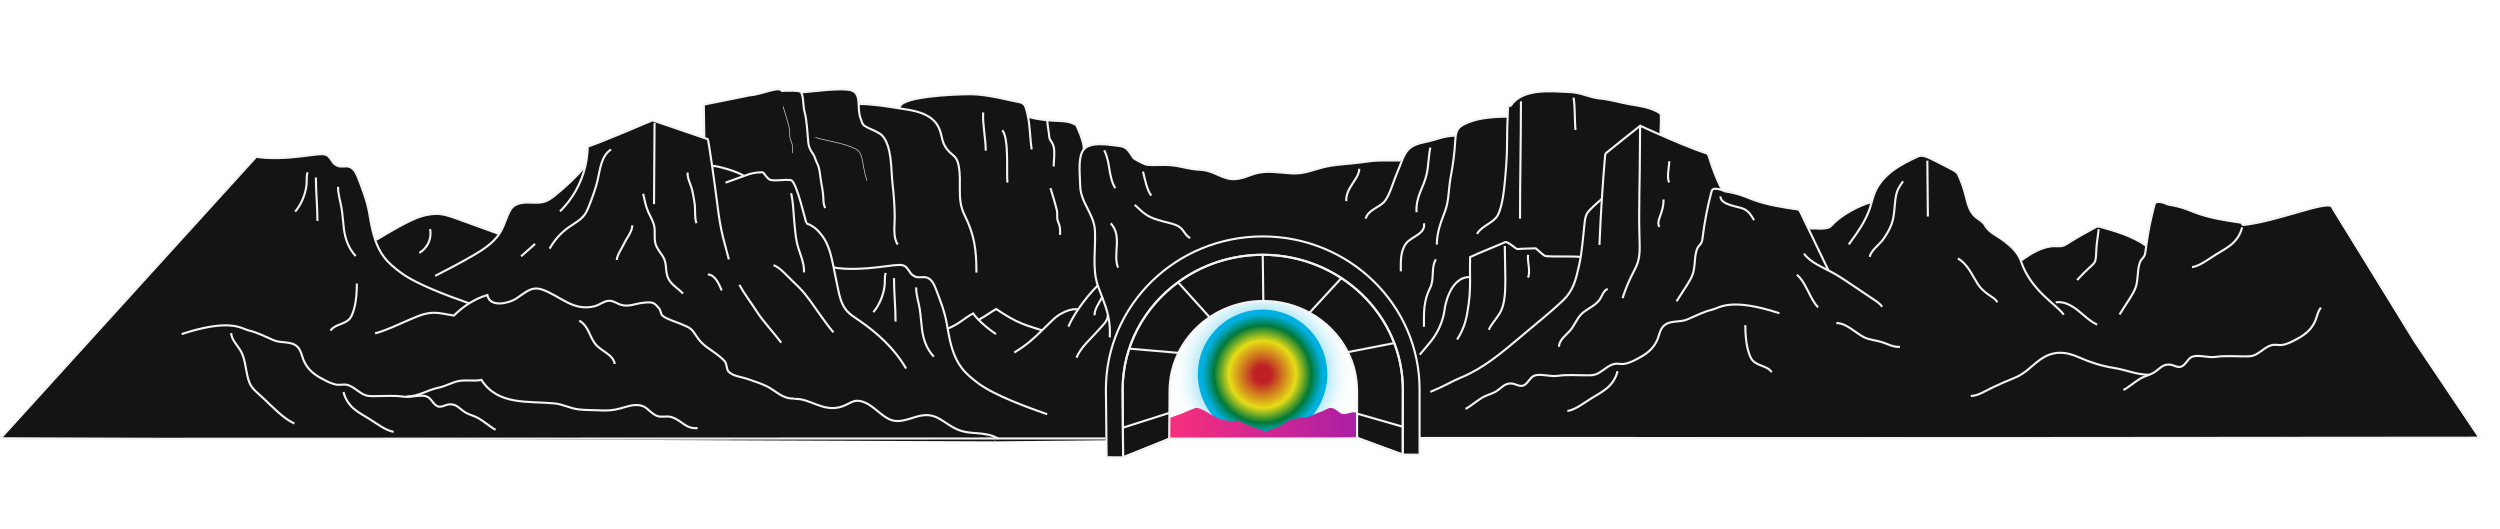
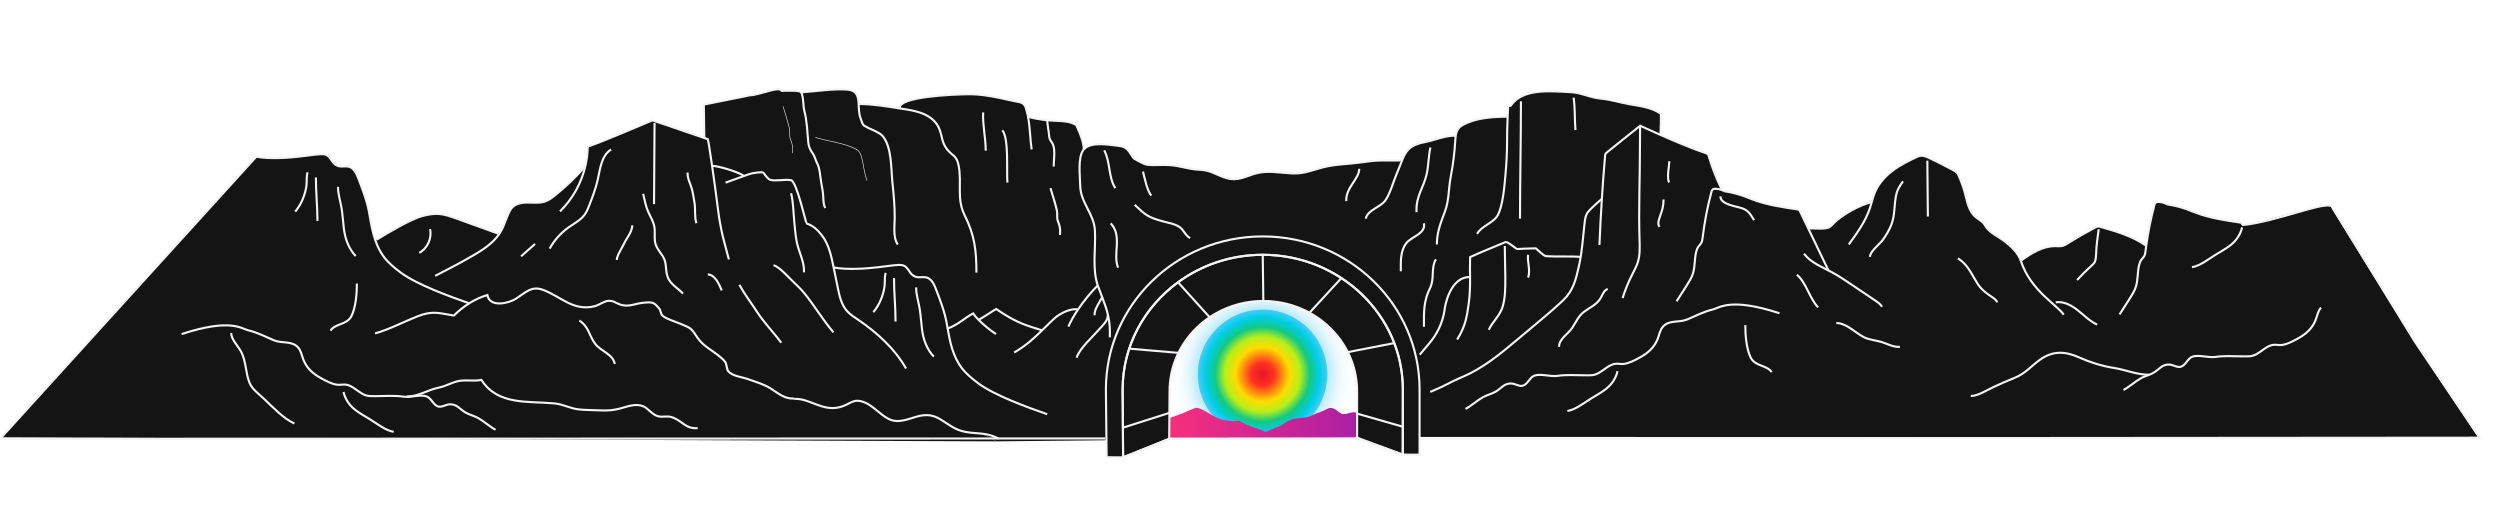
<svg xmlns="http://www.w3.org/2000/svg" id="mountain_and_rails" version="1.1" viewBox="0 0 4247.783 897.419">
  <defs>
    <clipPath id="clippath">
      <path d="M2301.968,743.871c1.743.012,2.646.036,2.608.074v-78.331c0-84.465-71.471-153.183-159.321-153.183-87.849,0-159.32,68.718-159.32,153.183l-.615,81.716s278.754-3.567,315.317-3.466l1.33.006Z" fill="none" />
    </clipPath>
    <linearGradient id="linear-gradient" x1="1974.483" y1="719.247" x2="2311.939" y2="719.247" gradientUnits="userSpaceOnUse">
      <stop offset="0" stop-color="#fb2f7b" />
      <stop offset="1" stop-color="#a91fa6" />
    </linearGradient>
    <radialGradient id="mobile-orb">
-       <stop offset=".13" stop-color="#be2026" />
-       <stop offset=".52" stop-color="#e5dc16" />
-       <stop offset=".75" stop-color="#007938" />
-       <stop offset=".93" stop-color="#00b0e0" />
+       <stop offset="0" stop-color="#EB1528" />
+       <stop offset="0.18" stop-color="#FF3220" />
+       <stop offset="0.42" stop-color="#FFDC00" />
+       <stop offset="0.58" stop-color="#B8EF19" />
+       <stop offset="0.73" stop-color="#14C980" />
+       <stop offset="0.88" stop-color="#00CDE8" />
+       <stop offset="1" stop-color="#45CDF6" />
    </radialGradient>
    <filter id="mobile-orb-glow" x="-80%" y="-80%" width="260%" height="260%">
      <feGaussianBlur stdDeviation="21" />
    </filter>
  </defs>
  <g clip-path="url(#clippath)">
    <circle cx="2145.25" cy="636" r="110" fill="#00b0e0" opacity=".58" filter="url(#mobile-orb-glow)" />
    <circle cx="2145.25" cy="636" r="110" fill="url(#mobile-orb)" />
  </g>
  <g clip-path="url(#clippath)">
    <path d="M2175.408,723.72c9.543-6.057,11.699-7.694,17.473-10.348,4.684-2.152,12.642-2.549,17.767-3.353,7.189-1.127,10.901-.202,17.872-3.836,6.364-3.317,12.837-5.16,19.39-7.943,7.889-3.35,10.743-7.277,18.544-3.84,5.24,2.309,9.486,8.101,15.158,9.062,6.975,1.181,14.297-4.448,21.935-2.546,3.366.839,4.841,4.133,7.901,5.549l.491,38.509-337.456.674.283-32.046c9.471-2.091,20.494-6.28,28.895-9.214,8.852-3.091,16.281-7.244,28.475-11.547,10.399.34,26.807,13.434,36.163,17.177,13.13,5.253,23.578,6.6,37.014,4.73,15.539,10.359,33.969,13.478,44.929,18.94" fill="url(#linear-gradient)" />
  </g>
  <g>
    <g>
      <path d="M2473.419,230.598c2.18-14.36,9.04-17.9,25.7-24.26s42.93-8.08,61.68-8.15l.88.04c.25-5.98.53-11.97.82-17.96,1.46-.46,2.74-.09,4.21-.5,20.54-30.16,66.93-24.87,101.53-23.28,18.46.84,33.11,9.29,51.02,10.99,17.81,1.68,31.95,6.42,48.67,9.42,17.54,3.14,39.07,5.55,53.75,16.34,0,0,1.15,2.7-.39,35.44l-.19.43c24.09,10.64,55.71,24.05,76.82,30.92,1.17.38,2.38.77,3.32,1.58,1.31,1.14,1.85,2.9,2.35,4.56,5.76,19.3,13.15,38.11,22.05,56.18l-.16.43c1.68.62,3.31,1.36,4.86,2.23,11.8,1.69,23.41,4.67,34.57,8.85,4.09,1.54,8.12,3.24,12.21,4.79,24.92,9.48,51.55,13.43,77.94,17.31,1.86.27,2.96,2.18,3.77,3.88,4.53,9.42,9.09,18.91,13.66,28.43l.63-.3c8.46-.28,29.17,2.46,36.02-2.51,2.67-1.94,4.84-4.45,7.13-6.82,12.79-13.25,45.65-31.64,63.76-35.03l.15.04c1.61-5.73,3.2-11.46,5.5-16.94,6.28-14.98,17.63-27.42,30.64-37.14,13.01-9.73,27.7-16.94,42.47-23.7,6.8-3.11,14.66.24,21.37,3.54,12.74,6.28,25.48,12.55,37.96,19.32,3.48,1.88,7.15,4.02,8.85,7.6,5.02,10.58,9.05,21.64,12.01,32.97,3.65,13.95,6.3,29.43,17.16,38.92,5.48,4.79,12.85,7.82,16.31,14.22,7.04,13.03,22.35,18.74,34.03,27.86,11.04,8.61,22.13,18.96,26.92,32.09l1.45-.26c17.11-12.26,36.23-24.04,57.27-23.89,4.24.03,8.57.54,12.66-.57,3.21-.87,6.06-2.68,8.88-4.46,14.94-9.4,30.25-18.22,45.88-26.44,1.54-.81,3.13-1.63,4.87-1.82,1.78-.19,3.57.3,5.3.79,26.57,7.48,53.6,15.51,76.22,31.32l.8.11c3.17-23.14,7.77-46.07,13.78-68.64.37-1.35.77-2.77,1.74-3.78,1.49-1.57,3.91-1.75,6.07-1.62,5.11.29,10.17,1.77,14.64,4.27,11.79,1.69,23.41,4.66,34.57,8.85,4.09,1.53,8.12,3.23,12.21,4.79,24.93,9.48,51.56,13.42,77.94,17.31,1.87.27,1.905,4.05,3.77,3.87,37.912-3.661,154.077-45.903,150.543-27.542l139.794,225.586,108.668,162.542-1798.185-.436h-.26v-80.55c0-143.66-119.31-260.12-266.48-260.12-147.18,0-266.49,116.46-266.49,260.12l.94,86.25h-.11l-188.27,1.88-.01-.78c-12.88-7.25-19.86-12.29-35.54-13.41-23.02-1.66-31.04-5.36-50.12-18.11-12.27-8.2-21.48-13.53-36.7-12.1-16.99,1.58-35.76,13.89-53.64,8.5-16.58-5.01-29.69-23.51-46.48-30.3-19.89-8.06-23.76,3.37-42.36,8.09-29.97,7.59-51.34-15.67-77.36-14.04l-.02-.58c-16.64.74-26.65-8.78-39.58-16.97-11.87-7.53-26.04-11.41-39.51-16.26-9.75-3.51-25.66-4.77-32.81-13.06-2.81-3.26-2.49-11.81-5.3-15.93-3.47-5.08-13.16-12.4-18.63-16.27-15.06-10.68-21.78-14.23-31.98-30.13-7.57-11.8-10.47-12.09-25.99-18.7-7.19-3.06-24.75-8.36-30.32-13.94-2.48-2.48-2.73-8.98-5.29-11.87-8.56-9.66-9.51-11.6-27.63-9.61-12.44,1.36-22.02,6.35-33.57,4.27-11.17-2.01-15.29-8.4-25.09-7.62-7.32.57-16.02,7.42-23.47,9.23-36,8.77-56.31-15.92-87.02-27.65-19.87-7.6-29.57,3.86-46.32,14.75-11.91,7.73-44.53,16.02-48.82-6.16-10.93,3.21-21.25,8.03-30.87,14.1-32.94-11.61-88.49-31.55-116.28-52.25-10.32-7.69-20.44-15.9-28.25-26.13-6.69-8.76-11.43-18.6-14.98-29l2.32-.8c16.86-10.59,58.1-35.05,77.35-40.12,9.54-2.52,19.41-4.32,29.24-3.49,9.34.78,18.31,3.92,27.15,7.02,23.94,8.41,50.25,18.47,74.19,26.87l.24.16c1.03-1.52,2.01-3.07,2.92-4.68,6.69-11.8,9.6-25.48,16.61-37.09,5.4-8.96,17.12-11.7,27.58-11.78,10.46-.09,21.27,1.58,31.13-1.89,6.7-2.36,12.37-6.9,17.89-11.36,16.47-13.31,36.41-31.82,49.72-48.29l.45.11c2.58-10.93,4-22.17,4.16-33.48,33.35-11.69,106.59-43.61,109.8-44.7,30.06,9.75,58.43,20.16,88.27,30,1.98.65,3.97,1.3,5.96,1.95.88,2.44,3.87,21.69,7.31,45.43l.48-.11c11.26.47,44.61,10.4,53.72,17.27,2.49-.9,4.98-1.79,7.47-2.69,7.93-2.85,24.3-4.88,25.73-2.74,2.67,3.99,7.74,10.89,11.35,11.93,9.13,2.64,23.9-1.19,35.22.58,9.53,1.49,25.47,73.21,26.5,73.56,11.38,3.94,18.52,10.55,25.92,20.05,11.8,15.16,15.99,34.73,19.85,53.55.09.44.18.87.27,1.31l.37-.08c21.27,4.1,54.48,2.07,74.39-.37,45.8-5.6,44.31-7.47,55.68,9.45,1.95,2.91,5.03,5.04,8.25,6.43,5.9,2.53,12.84-.2,19.05,1.41,8.53,2.22,12.84,11.49,16.01,19.71,7.61,19.66,15.26,39.49,18.75,60.29.38,2.28.77,4.57,1.16,6.86l.06-.01c19.41-7.47,27.25-17.17,43.3-25.76,2.15,3.23,5.25,6.84,8.84,10.51l1.24-.06c13.44-7.46,20.82-13.4,29.11-17.91,36.96,25.38,52.27,27.85,77.64,36.2l.13.13c4.59-4.5,9.39-9.28,14.75-14.44,4.69-4.51,9.43-9.06,15-12.4,8.92-5.35,21.11-10.65,31.35-8.79l.15.1c10.27-15.24,22.68-30.21,33.41-40.67l.18-.06c-9.82-28.65-3.39-62.17-4.8-92.8-1.34-29.4-24.82-47.71-25.12-77.28-.15-15.55-4.62-48,5.79-60.72.04-.05.08-.1.12-.14,11.67-13.99,41.48-8.35,56.89-6.68,10.24,1.11,14.99,2.79,20.79,10.68,7.84,10.64,3.86,9.55,15.75,15.58,9.63,4.89,10.89,6.75,23.91,6.74,9.37,0,18.9-.5,28.26,0,18.59,1.01,32.43,7.17,51.02,7.85,19.8.74,28.59,8.94,45.54,14.13,19.74,6.04,33.54-3.23,50.24-7.81,20.08-5.51,40.46-1.08,61.22-.04,20.79,1.05,33.87-5.38,52.59-10.22,21.44-5.53,44.26-5.49,65.88-8.61,11.64-1.69,22.25-3.16,34.47-3.14h32.06l2.11.41c6.77-16.93,13.14-26.85,39.75-31.81,16.38-3.06,33.58-11.33,51.47-10.7l.2.03Z" fill="#141414" />
      <path d="M2001.599,479.598c-57.17,41.85-94.13,107.96-94.13,182.22l.81,115.17v.13l-27.98-.2-.32-28.85-.94-86.25c0-143.66,119.31-260.12,266.49-260.12,147.17,0,266.48,116.46,266.48,260.12v110.7l-28.54-.08v-.2l.12-110.42c0-126.22-106.8-228.9-238.06-228.9-54.04,0-103.93,17.4-143.93,46.68Z" fill="#141414" />
      <path d="M2145.524,432.913c-54.04,0-103.93,17.4-143.93,46.68-57.17,41.85-94.13,107.96-94.13,182.22l.81,115.17h.35l77.983-31.087.617-81.303c0-84.47,71.46-153.18,159.31-153.19h.01c28.52,0,55.31,7.24,78.49,19.92,28.15,15.38,50.98,38.78,65.1,66.94,10.08,20.08,15.73,42.58,15.73,66.33v78.33c0-.01-.058-.019-.173-.027l-.133.001c.037.297.06.597.081.898l.409-.001.196-.001v.01l76.57,28.43h.65l.12-110.42c0-126.22-106.8-228.9-238.06-228.9Z" fill="#141414" stroke="#f3f3f4" stroke-miterlimit="10" stroke-width="3.6" />
      <path d="M1458.909,176.678l.53-.03c23.48.1,46.8,4.06,69.63,7.63l.02-.12c-4.96-19.83,90.07-24.04,119.65-24.07,30.18-.04,68.17,10.99,83.98,13.61,4.65.77,8.46,4.1,9.93,8.58,1.77,5.41,3.1,10.86,4.12,16.3,45.93,11.62,61.42,1.95,81.81,13.9,0,0,14.09,28.24,12.68,41.7l.01.01c-.04.04-.08.09-.12.14-10.41,12.72-5.94,45.17-5.79,60.72.3,29.57,23.78,47.88,25.12,77.28,1.41,30.63-5.02,64.15,4.8,92.8l-.18.06c-10.73,10.46-23.14,25.43-33.41,40.67l-.15-.1c-10.24-1.86-22.43,3.44-31.35,8.79-5.57,3.34-10.31,7.89-15,12.4-5.36,5.16-10.16,9.94-14.75,14.44l-.13-.13c-25.37-8.35-40.68-10.82-77.64-36.2-8.29,4.51-15.67,10.45-29.11,17.91l-1.24.06c-3.59-3.67-6.69-7.28-8.84-10.51-16.05,8.59-23.89,18.29-43.3,25.76l-.06.01c-.39-2.29-.78-4.58-1.16-6.86-3.49-20.8-11.14-40.63-18.75-60.29-3.17-8.22-7.48-17.49-16.01-19.71-6.21-1.61-13.15,1.12-19.05-1.41-3.22-1.39-6.3-3.52-8.25-6.43-11.37-16.92-9.88-15.05-55.68-9.45-19.91,2.44-53.12,4.47-74.39.37l-.37.08c-.09-.44-.18-.87-.27-1.31-3.86-18.82-8.05-38.39-19.85-53.55-7.4-9.5-14.54-16.11-25.92-20.05-1.03-.35-16.97-72.07-26.5-73.56-11.32-1.77-26.09,2.06-35.22-.58-3.61-1.04-8.68-7.94-11.35-11.93-1.43-2.14-17.8-.11-25.73,2.74-2.49.9-4.98,1.79-7.47,2.69-9.11-6.87-42.46-16.8-53.72-17.27l-.48.11c-3.44-23.74-6.43-42.99-7.31-45.43-1.99-.65-3.98-1.3-5.96-1.95l-.81-56.82,77.82-15.7c19.61-1.01,50.02-16.4,54.5-7.68,9.38-.05,30.45-1.07,32.76,2.31.09.13.17.26.24.39,20.79-1.5,56.7-6.75,78.55-4.78,16.69,1.51,18.51,11.97,19.17,24.46Z" fill="#141414" />
      <path d="M797.169,515.398c9.62-6.07,19.94-10.89,30.87-14.1,4.29,22.18,36.91,13.89,48.82,6.16,16.75-10.89,26.45-22.35,46.32-14.75,30.71,11.73,51.02,36.42,87.02,27.65,7.45-1.81,16.15-8.66,23.47-9.23,9.8-.78,13.92,5.61,25.09,7.62,11.55,2.08,21.13-2.91,33.57-4.27,18.12-1.99,19.07-.05,27.63,9.61,2.56,2.89,2.81,9.39,5.29,11.87,5.57,5.58,23.13,10.88,30.32,13.94,15.52,6.61,18.42,6.9,25.99,18.7,10.2,15.9,16.92,19.45,31.98,30.13,5.47,3.87,15.16,11.19,18.63,16.27,2.81,4.12,2.49,12.67,5.3,15.93,7.15,8.29,23.06,9.55,32.81,13.06,13.47,4.85,27.64,8.73,39.51,16.26,12.93,8.19,22.94,17.71,39.58,16.97l.02.58c26.02-1.63,47.39,21.63,77.36,14.04,18.6-4.72,22.47-16.15,42.36-8.09,16.79,6.79,29.9,25.29,46.48,30.3,17.88,5.39,36.65-6.92,53.64-8.5,15.22-1.43,24.43,3.9,36.7,12.1,19.08,12.75,27.1,16.45,50.12,18.11,15.68,1.12,22.66,6.16,35.54,13.41l.01.78L3.667,743.108l431.721-476.82c21.27,4.1,54.48,2.07,74.39-.37,45.8-5.61,44.31-7.47,55.68,9.45,1.95,2.91,5.03,5.04,8.25,6.42,5.9,2.53,12.84-.19,19.05,1.42,8.53,2.22,12.84,11.49,16.02,19.71,7.6,19.66,15.25,39.49,18.74,60.28,2.52,15.04,5.21,30.45,10.14,44.82,3.55,10.4,8.29,20.24,14.98,29,7.81,10.23,17.93,18.44,28.25,26.13,27.79,20.7,83.34,40.64,116.28,52.25Z" fill="#141414" />
    </g>
    <g>
      <path d="M639.979,407.218c16.86-10.59,58.1-35.05,77.35-40.12,9.54-2.52,19.41-4.32,29.24-3.49,9.34.78,18.31,3.92,27.15,7.02,23.94,8.41,50.25,18.47,74.19,26.87" fill="none" stroke="#f3f3f4" stroke-miterlimit="10" stroke-width="3.6" />
      <path d="M739.369,468.748c21.96-11.31,43.94-22.62,65.27-35.1,16.38-9.59,32.93-20.44,43.51-35.99,1.03-1.52,2.01-3.07,2.92-4.68,6.69-11.8,9.6-25.48,16.61-37.09,5.4-8.96,17.12-11.7,27.58-11.78,10.46-.09,21.27,1.58,31.13-1.89,6.7-2.36,12.37-6.9,17.89-11.36,16.47-13.31,36.41-31.82,49.72-48.29" fill="none" stroke="#f3f3f4" stroke-miterlimit="10" stroke-width="3.6" />
      <path d="M951.409,359.208c21.38-20.84,36.25-47.66,43.04-76.53,2.58-10.93,4-22.17,4.16-33.48,33.35-11.69,106.59-43.61,109.8-44.7,30.06,9.75,58.43,20.16,88.27,30,1.98.65,3.97,1.3,5.96,1.95.88,2.44,3.87,21.69,7.31,45.43,3.53,24.49,7.51,53.75,10.04,74.26,1.86,15,4.93,32.4,8.5,47.09,3.53,14.54,6.38,23,9.91,37.54" fill="none" stroke="#f3f3f4" stroke-miterlimit="10" stroke-width="3.6" />
      <path d="M1210.429,281.768c11.26.47,44.61,10.4,53.72,17.27.04.03.07.06.1.08" fill="none" stroke="#f3f3f4" stroke-miterlimit="10" stroke-width="3.6" />
      <path d="M1232.749,310.358c10.46-3.77,20.93-7.55,31.4-11.32,2.49-.9,4.98-1.79,7.47-2.69,7.93-2.85,24.3-4.88,25.73-2.74,2.67,3.99,7.74,10.89,11.35,11.93,9.13,2.64,23.9-1.19,35.22.58,9.53,1.49,25.47,73.21,26.5,73.56,11.38,3.94,18.52,10.55,25.92,20.05,11.8,15.16,15.99,34.73,19.85,53.55.09.44.18.87.27,1.31,2.34,11.42,4.68,22.86,7.02,34.28,2.85,13.93,6.03,28.54,15.38,39.26,5.2,5.96,11.95,10.28,18.5,14.71,32.58,22.05,62.57,49.17,82.16,83.29" fill="none" stroke="#f3f3f4" stroke-miterlimit="10" stroke-width="3.6" />
      <path d="M1416.829,454.508c21.27,4.1,54.48,2.07,74.39-.37,45.8-5.6,44.31-7.47,55.68,9.45,1.95,2.91,5.03,5.04,8.25,6.43,5.9,2.53,12.84-.2,19.05,1.41,8.53,2.22,12.84,11.49,16.01,19.71,7.61,19.66,15.26,39.49,18.75,60.29.38,2.28.77,4.57,1.16,6.86,4.12,23.75,9.41,47.92,23.96,66.96,7.81,10.22,17.93,18.43,28.25,26.12,27.98,20.84,84.09,40.91,116.94,52.48" fill="none" stroke="#f3f3f4" stroke-miterlimit="10" stroke-width="3.6" />
      <path d="M1610.179,558.278c19.41-7.47,27.25-17.17,43.3-25.76,2.15,3.23,5.25,6.84,8.84,10.51,9.18,9.38,21.61,19.22,29.98,24.58" fill="none" stroke="#f3f3f4" stroke-miterlimit="10" stroke-width="3.6" />
      <path d="M1663.559,542.968c13.44-7.46,20.82-13.4,29.11-17.91,36.96,25.38,52.27,27.85,77.64,36.2" fill="none" stroke="#f3f3f4" stroke-miterlimit="10" stroke-width="3.6" />
      <path d="M1723.279,598.958c20.84-12.39,33.04-23.72,47.16-37.57,4.59-4.5,9.39-9.28,14.75-14.44,4.69-4.51,9.43-9.06,15-12.4,8.92-5.35,21.11-10.65,31.35-8.79" fill="none" stroke="#f3f3f4" stroke-miterlimit="10" stroke-width="3.6" />
      <path d="M1815.339,554.948c3.82-9.03,9.62-19.12,16.35-29.09,10.27-15.24,22.68-30.21,33.41-40.67" fill="none" stroke="#f3f3f4" stroke-miterlimit="10" stroke-width="3.6" />
      <path d="M2412.269,602.668l14.98-17.84c14.36-16.33,24.04-36.35,27.19-57.86.16-1.12.31-2.26.45-3.41,0,0,7.74-53.55,42.82-52.8" fill="none" stroke="#f3f3f4" stroke-miterlimit="10" stroke-width="3.6" />
      <path d="M2475.799,576.938c13.46-21.46,16.42-36.48,19.78-61.59,3.91-29.21,1.33-53.18,2.3-78.5,15.09-7.21,38.87-16.37,58.56-24.9.98-.43,2.05-.94,3.08-.63,5,1.49,17.21,11.83,18.04,11.83,14.4-.51,12.33-.95,31.94-1.19,5.44,4.43,13.47,13,17.45,13.31,15.09,1.18,42.93-.22,58.3,1.26" fill="none" stroke="#f3f3f4" stroke-miterlimit="10" stroke-width="3.6" />
      <path d="M2430.199,665.898c28.46-11.8,33.44-16.65,53.95-25.2,35.52-14.8,65.6-39.9,95.08-64.64,15.95-13.38,31.9-26.76,47.85-40.14,7.73-6.49,21.4-18.48,28.68-25.48,17.72-17.03,21.79-35.21,27.2-59.19,5.41-23.97,6.65-48.66,9.52-73.07.72-6.14,1.66-12.57,5.39-17.51,3.72-4.94,15.49-15.75,23.82-22.69" fill="none" stroke="#f3f3f4" stroke-miterlimit="10" stroke-width="3.6" />
      <path d="M2717.629,416.198c2.08-50.59,5.27-101.14,9.59-151.6.08-.94.17-1.9.55-2.77.55-1.23,1.62-2.12,2.66-2.97,19.78-16.16,36.35-29.09,56.27-45.04.07-.05.13-.11.2-.16,0,0,14.62,6.82,34.2,15.45,24.09,10.64,55.71,24.05,76.82,30.92,1.17.38,2.38.77,3.32,1.58,1.31,1.14,1.85,2.9,2.35,4.56,5.76,19.3,13.15,38.11,22.05,56.18" fill="none" stroke="#f3f3f4" stroke-miterlimit="10" stroke-width="3.6" />
      <path d="M2756.969,506.518c4.21-13.44,9.52-26.53,15.86-39.09,3.63-7.19,7.62-14.26,10.01-21.95,3.8-12.23,3.35-25.31,2.93-38.12-1.74-53.01.72-102.98.7-159.82,0-8.91-.02-21.64.23-33.72v-.03" fill="none" stroke="#f3f3f4" stroke-miterlimit="10" stroke-width="3.6" />
      <path d="M2848.699,511.948c6.09-9.29,12.09-18.65,17.99-28.07,3.78-6.04,7.57-12.19,9.75-18.97,3.8-11.77,2.55-24.61,5.45-36.63.77-3.19,1.86-6.36,3.74-9.06,1.6-2.3,3.75-4.21,5.09-6.66,1.51-2.75,1.88-5.95,2.26-9.06,3.16-26.09,8.14-51.96,14.91-77.35.36-1.36.76-2.77,1.73-3.79,1.5-1.56,3.91-1.74,6.07-1.62,3.34.19,6.65.89,9.79,2.04,1.68.62,3.31,1.36,4.86,2.23.08.04.15.09.23.13" fill="none" stroke="#f3f3f4" stroke-miterlimit="10" stroke-width="3.6" />
      <path d="M2930.109,324.978c.08.01.15.02.23.03,11.8,1.69,23.41,4.67,34.57,8.85,4.09,1.54,8.12,3.24,12.21,4.79,24.92,9.48,51.55,13.43,77.94,17.31,1.86.27,2.96,2.18,3.77,3.88,4.53,9.42,9.09,18.91,13.66,28.43,11.37,23.67,22.81,47.55,34.07,70.95" fill="none" stroke="#f3f3f4" stroke-miterlimit="10" stroke-width="3.6" />
      <path d="M3065.159,431.058c11.75,15.56,31.19,22.71,48.33,31.99,10.16,5.51,19.76,11.96,29.34,18.41,14.18,9.53,28.36,19.07,42.54,28.6,4.69,3.15,9.51,6.44,12.57,11.18" fill="none" stroke="#f3f3f4" stroke-miterlimit="10" stroke-width="3.6" />
      <path d="M3053.009,466.888c15.49,11.87,22.26,41.74,36.24,55.34" fill="none" stroke="#f3f3f4" stroke-miterlimit="10" stroke-width="3.6" />
      <path d="M3073.119,387.968c8.46-.28,29.17,2.46,36.02-2.51,2.67-1.94,4.84-4.45,7.13-6.82,12.79-13.25,45.65-31.64,63.76-35.03" fill="none" stroke="#f3f3f4" stroke-miterlimit="10" stroke-width="3.6" />
      <path d="M3141.309,415.308c14.1-19.34,28.42-39.09,35.94-61.81,1.07-3.25,2-6.55,2.93-9.85,1.61-5.73,3.2-11.46,5.5-16.94,6.28-14.98,17.63-27.42,30.64-37.14,13.01-9.73,27.7-16.94,42.47-23.7,6.8-3.11,14.66.24,21.37,3.54,12.74,6.28,25.48,12.55,37.96,19.32,3.48,1.88,7.15,4.02,8.85,7.6,5.02,10.58,9.05,21.64,12.01,32.97,3.65,13.95,6.3,29.43,17.16,38.92,5.48,4.79,12.85,7.82,16.31,14.22,7.04,13.03,22.35,18.74,34.03,27.86,11.04,8.61,22.13,18.96,26.92,32.09.15.42.3.85.44,1.28,16.53,50.45,61.88,74.46,72.69,91.11" fill="none" stroke="#f3f3f4" stroke-miterlimit="10" stroke-width="3.6" />
      <path d="M3434.849,442.128c17.11-12.26,36.23-24.04,57.27-23.89,4.24.03,8.57.54,12.66-.57,3.21-.87,6.06-2.68,8.88-4.46,14.94-9.4,30.25-18.22,45.88-26.44,1.54-.81,3.13-1.63,4.87-1.82,1.78-.19,3.57.3,5.3.79,26.57,7.48,53.6,15.51,76.22,31.32" fill="none" stroke="#f3f3f4" stroke-miterlimit="10" stroke-width="3.6" />
      <path d="M3529.189,475.838c7.49-8.3,15.42-16.2,23.75-23.66,2.68-2.39,5.49-4.87,6.86-8.19,1.08-2.63,1.72-9.85,1.77-12.69.26-14.18,2.49-27.21,4.37-41.85" fill="none" stroke="#f3f3f4" stroke-miterlimit="10" stroke-width="3.6" />
      <path d="M3492.909,513.668c13.51-2.09,26.74,5.08,37.47,13.55,10.73,8.48,20.43,18.64,32.88,24.31" fill="none" stroke="#f3f3f4" stroke-miterlimit="10" stroke-width="3.6" />
      <path d="M1111.269,346.798c0-46.16.88-92.03.88-137.96" fill="none" stroke="#f3f3f4" stroke-miterlimit="10" stroke-width="3.6" />
      <path d="M1829.219,607.798c6-17.06,26.64-34.55,38.49-48.34,4.96-5.78,15.74-15.17,14.23-23.72" fill="none" stroke="#f3f3f4" stroke-miterlimit="10" stroke-width="3.6" />
      <path d="M1859.969,535.738c-1.38-8.91,8.34-22.42,12.77-30.86.15-.27.28-.53.41-.78" fill="none" stroke="#f3f3f4" stroke-miterlimit="10" stroke-width="3.6" />
      <path d="M2529.589,560.338c6.2-13.62,19.16-23.9,23.72-39.68,4.51-15.59,4.4-32.54,4.4-48.63,0-18.14-.88-35.92-.88-54.05" fill="none" stroke="#f3f3f4" stroke-miterlimit="10" stroke-width="3.6" />
      <path d="M2596.369,471.588c4.56-11.97-1.62-26.58,0-38.67" fill="none" stroke="#f3f3f4" stroke-miterlimit="10" stroke-width="3.6" />
      <path d="M2649.099,589.338c-.61-12.96,15.26-21.95,21.97-31.85,6.67-9.87,10.48-20.19,20.2-27.57,9.02-6.84,19.35-11.1,26.39-20.35,4.7-6.17,6.07-15.61,14.04-18.65" fill="none" stroke="#f3f3f4" stroke-miterlimit="10" stroke-width="3.6" />
      <path d="M2836.279,273.868c0,8.18-4.81,29.51,0,36.03" fill="none" stroke="#f3f3f4" stroke-miterlimit="10" stroke-width="3.6" />
      <path d="M2826.609,338.898c-.05,11.35-2.42,18.65-6.15,29.02-2.03,5.65-4.49,12.23-.88,17.55" fill="none" stroke="#f3f3f4" stroke-miterlimit="10" stroke-width="3.6" />
      <path d="M2923.269,333.618c-.6,13.87,27.79,17.07,36.71,20.24,11.21,3.98,14.36,10.73,20.41,20.19" fill="none" stroke="#f3f3f4" stroke-miterlimit="10" stroke-width="3.6" />
      <path d="M2490.039,694.788c8.58-4.2,19.55-14.24,29.44-19.78,6.84-3.83,14.86-5.57,21.53-9.39,9.85-5.62,15.06-15.27,28.1-13.93,5.71.59,12.49,5.33,18.48,3.62,8.03-2.28,11.75-14.18,19.31-17.01,10.6-3.97,27.38,2.1,39.23.36,16.46-2.41,30.3-.97,46.91-.99,9.45-.01,14.97.68,23.03-3.74,8.79-4.81,17.2-13.58,27.08-15.61,5.04-1.03,10.73.64,15.85.03,9.64-1.16,19.49-6.7,28.05-11.39,13.27-7.28,23.65-16.58,29.39-30.77,3.02-7.48,3.91-15.33,9.25-21.29,10.48-11.72,27.56-6.33,41.21-12.14,14.74-6.27,27.56-13.15,43.37-16.91,11.46-2.73,29.7-20.87,113.18,6.37" fill="none" stroke="#f3f3f4" stroke-miterlimit="10" stroke-width="3.6" />
      <path d="M2663.159,698.308c13.19-1.76,29.09-14.32,40.4-21.29,8.35-5.15,17.46-10.09,25.1-16.07,10.3-8.05,17.08-18.72,19.74-30.31" fill="none" stroke="#f3f3f4" stroke-miterlimit="10" stroke-width="3.6" />
      <path d="M2965.449,552.428c.07,16.73,1.65,40.03,9.31,55.36,7.46,14.96,27.35,12.17,35.51,24.61" fill="none" stroke="#f3f3f4" stroke-miterlimit="10" stroke-width="3.6" />
      <path d="M3177.229,436.438c.07-9.12,15.95-20.99,21.53-28.45,5.89-7.87,11.25-16.96,14.87-26.18,6.04-15.35,4.75-32.41,7.76-48.44,2.06-10.95,5.99-16.74,12.08-25.23" fill="none" stroke="#f3f3f4" stroke-miterlimit="10" stroke-width="3.6" />
      <path d="M3275.659,367.888c0-31.74-.88-63.21-.88-94.9" fill="none" stroke="#f3f3f4" stroke-miterlimit="10" stroke-width="3.6" />
      <path d="M3326.619,439.068c16.95,9.88,23.82,27.95,33.84,43.53,4.72,7.35,10.41,12.19,17.13,17.26,4.7,3.54,14.68,8.78,15.82,13.91" fill="none" stroke="#f3f3f4" stroke-miterlimit="10" stroke-width="3.6" />
      <path d="M3120.109,548.918c16.72-.23,32.3,16.41,46.28,23.7,9.59,5.02,20.82,5.48,30.84,8.6,10.35,3.22,19.77,9,30.97,8.12" fill="none" stroke="#f3f3f4" stroke-miterlimit="10" stroke-width="3.6" />
      <path d="M3348.589,672.818c12.03.09,27.01-9.82,37.98-14.93,11.86-5.53,23.67-10.84,35.86-15.63,18.52-7.27,28.23-19.79,43.61-30.9,22.09-15.97,43.32-14.47,66.54-4.1,18.96,8.46,38.61,14.67,59.23,17.91,20.82,3.28,38.5,11.63,59.94,11.63" fill="none" stroke="#f3f3f4" stroke-miterlimit="10" stroke-width="3.6" />
      <path d="M637.239,566.458c22.86-6.05,50.81-20.7,73.04-29.32,25.29-9.81,36.89-4.76,60.9-.94,7.96-7.88,16.64-14.92,25.99-20.8,9.62-6.07,19.94-10.89,30.87-14.1,4.29,22.18,36.91,13.89,48.82,6.16,16.75-10.89,26.45-22.35,46.32-14.75,30.71,11.73,51.02,36.42,87.02,27.65,7.45-1.81,16.15-8.66,23.47-9.23,9.8-.78,13.92,5.61,25.09,7.62,11.55,2.08,21.13-2.91,33.57-4.27,18.12-1.99,19.07-.05,27.63,9.61,2.56,2.89,2.81,9.39,5.29,11.87,5.57,5.58,23.13,10.88,30.32,13.94,15.52,6.61,18.42,6.9,25.99,18.7,10.2,15.9,16.92,19.45,31.98,30.13,5.47,3.87,15.16,11.19,18.63,16.27,2.81,4.12,2.49,12.67,5.3,15.93,7.15,8.29,23.06,9.55,32.81,13.06,13.47,4.85,27.64,8.73,39.51,16.26,12.93,8.19,22.94,17.71,39.58,16.97" fill="none" stroke="#f3f3f4" stroke-miterlimit="10" stroke-width="3.6" />
      <path d="M690.879,673.738c21.02-.15,34.54-10.92,54.48-15.09,11.41-2.39,19.32-7.34,30.64-10.51,13.28-3.72,28.82.24,41.98-2.65,28.04,43.65,78.8,35.65,124.34,39.98,14.31,1.36,26.17,8.37,40.27,10.06,11.28,1.34,23.31,1.16,34.45,1.67,15.55.72,24.24.22,37.46-3.35,12.4-3.34,25.58-8.82,38.8-3.39,7.32,3,14.99,14.34,25.02,16.88,6.99,1.77,14.7-.86,21.84,1.14,18.54,5.21,23.89,20.77,45.21,18.89" fill="none" stroke="#f3f3f4" stroke-miterlimit="10" stroke-width="3.6" />
      <path d="M712.419,429.608c13.93-7.6,21.77-24.93,18.29-40.41" fill="none" stroke="#f3f3f4" stroke-miterlimit="10" stroke-width="3.6" />
      <path d="M885.379,435.508c7.92-7.03,15.83-14.05,23.74-21.08" fill="none" stroke="#f3f3f4" stroke-miterlimit="10" stroke-width="3.6" />
      <path d="M933.919,422.458c7.93-14.39,19.17-26.94,32.6-36.42,9.33-6.58,19.96-11.94,26.74-21.13,3.81-5.17,6.15-11.25,8.45-17.25,5.36-13.96,10.73-27.97,13.95-42.57,4.14-18.74,6.34-40.93,22.64-51.06" fill="none" stroke="#f3f3f4" stroke-miterlimit="10" stroke-width="3.6" />
      <path d="M1047.999,441.708c.05-7.58,8.97-20.46,12.3-27.68,4.5-9.75,13.82-19.96,14.06-31.2" fill="none" stroke="#f3f3f4" stroke-miterlimit="10" stroke-width="3.6" />
      <path d="M1092.819,329.228c2.5,10.52,4.15,20.99,8.78,31.2,4.14,9.13,9.52,17.15,10.56,27.23,1.13,10.94-1.66,21.67,3.68,31.89,6.65,12.73,13.96,16.3,15.45,31.83.78,8.21.9,16.3,5.23,23.7,5.63,9.64,16.44,15.61,23.96,23.75" fill="none" stroke="#f3f3f4" stroke-miterlimit="10" stroke-width="3.6" />
      <path d="M1168.389,293.198c-.65,9.59,4.06,17.49,6.7,26.36,2.39,8.04,3.46,16.37,4.94,24.65,1.99,11.18-.39,24.62,3.3,35.11" fill="none" stroke="#f3f3f4" stroke-miterlimit="10" stroke-width="3.6" />
      <path d="M1202.659,466.318c12.79.46,19.33,17.51,23.73,27.24" fill="none" stroke="#f3f3f4" stroke-miterlimit="10" stroke-width="3.6" />
      <path d="M1256.269,483.888c8.35,15.38,20.15,30.81,29.84,45.75,12.25,18.88,28.2,34.89,41.33,52.67" fill="none" stroke="#f3f3f4" stroke-miterlimit="10" stroke-width="3.6" />
      <path d="M1314.259,450.498c11.02,3.75,24.03,19.33,32.97,27.68,7.14,6.68,14.54,13.89,20.64,21.53,16.79,21.04,30.68,44.47,48.33,65.03" fill="none" stroke="#f3f3f4" stroke-miterlimit="10" stroke-width="3.6" />
      <path d="M1366.109,462.798c1.03-17.61-9.36-35.51-12.54-52.72-2.15-11.58-3.03-23.35-4.15-34.93-1.54-15.81-1.48-31.49-5.28-46.8" fill="none" stroke="#f3f3f4" stroke-miterlimit="10" stroke-width="3.6" />
      <path d="M1483.859,530.468c10.12-11.87,17.23-28.78,19.16-44.69.86-7.16-.41-15.47,1.93-22.1" fill="none" stroke="#f3f3f4" stroke-miterlimit="10" stroke-width="3.6" />
      <path d="M1521.649,546.278c0-24.85-2.64-49.08-2.64-73.81" fill="none" stroke="#f3f3f4" stroke-miterlimit="10" stroke-width="3.6" />
      <path d="M1556.799,488.278c-.88,9.91,4.08,25.18,5.95,36.96,1.86,11.63,2.38,23.44,3.94,35.13,2.25,16.93,8.22,33.26,19.99,45.67" fill="none" stroke="#f3f3f4" stroke-miterlimit="10" stroke-width="3.6" />
      <path d="M984.219,544.668c16.34,10.13,16.49,25.47,26.87,39.24,9.86,13.08,30.59,17.76,33.48,34.51" fill="none" stroke="#f3f3f4" stroke-miterlimit="10" stroke-width="3.6" />
      <path d="M1349.389,677.798c26.02-1.63,47.39,21.63,77.36,14.04,18.6-4.72,22.47-16.15,42.36-8.09,16.79,6.79,29.9,25.29,46.48,30.3,17.88,5.39,36.65-6.92,53.64-8.5,15.22-1.43,24.43,3.9,36.7,12.1,19.08,12.75,27.1,16.45,50.12,18.11,15.68,1.12,27.605,2.309,40.485,9.559" fill="none" stroke="#f3f3f4" stroke-miterlimit="10" stroke-width="3.6" />
      <path d="M2379.889,272.668h-32.06c-12.22-.02-22.83,1.45-34.47,3.14-21.62,3.12-44.44,3.08-65.88,8.61-18.72,4.84-31.8,11.27-52.59,10.22-20.76-1.04-41.14-5.47-61.22.04-16.7,4.58-30.5,13.85-50.24,7.81-16.95-5.19-25.74-13.39-45.54-14.13-18.59-.68-32.43-6.84-51.02-7.85-9.36-.5-18.89,0-28.26,0-13.02.01-14.28-1.85-23.91-6.74-11.89-6.03-7.91-4.94-15.75-15.58-5.8-7.89-10.55-9.57-20.79-10.68-15.41-1.67-45.22-7.31-56.89,6.68-.04.04-.08.09-.12.14-10.41,12.72-5.94,45.17-5.79,60.72.3,29.57,23.78,47.88,25.12,77.28,1.41,30.63-5.02,64.15,4.8,92.8.22.66.46,1.31.7,1.96,2.4,6.45,4.67,12.29,6.76,17.79,8.72,22.94,14.26,39.75,12.94,68.32" fill="none" stroke="#f3f3f4" stroke-miterlimit="10" stroke-width="3.6" />
      <path d="M2320.489,371.568c3.68-15.35,24.29-18.85,33.03-30.6,8.6-11.56,14.07-33.14,20-46.67,3.53-8.05,6.03-15.09,8.48-21.22,6.77-16.93,13.14-26.85,39.75-31.81,16.38-3.06,33.58-11.33,51.47-10.7" fill="none" stroke="#f3f3f4" stroke-miterlimit="10" stroke-width="3.6" />
      <path d="M2441.379,415.528c.11-21.94,6.95-37.77,14.13-57.3,6.64-18.07,5.68-38.05,9.33-57.22,4.01-21,6.79-42.47,7.93-63.67.13-2.49.35-4.72.65-6.74,2.18-14.36,9.04-17.9,25.7-24.26s42.93-8.08,61.68-8.15" fill="none" stroke="#f3f3f4" stroke-miterlimit="10" stroke-width="3.6" />
      <path d="M2509.669,397.478c8.1-14.41,27.93-18.17,35.27-32.03,8.57-16.17,11.08-47.39,12.75-65.48,1.84-20.07,3.03-39.55,3-60.27-.01-13.79.41-27.62.99-41.47.25-5.98.53-11.97.82-17.96,1.46-.46,2.74-.09,4.21-.5,20.54-30.16,66.93-24.87,101.53-23.28,18.46.84,33.11,9.29,51.02,10.99,17.81,1.68,31.95,6.42,48.67,9.42,17.54,3.14,39.07,5.55,53.75,16.34,0,0,1.15,2.7-.39,35.44" fill="none" stroke="#f3f3f4" stroke-miterlimit="10" stroke-width="3.6" />
      <path d="M1876.179,255.398c10.8,20.54,6.68,44.72,18.84,64.36" fill="none" stroke="#f3f3f4" stroke-miterlimit="10" stroke-width="3.6" />
      <path d="M1887.169,379.418c20.57,21.81,3.04,51.86,12.56,75.36" fill="none" stroke="#f3f3f4" stroke-miterlimit="10" stroke-width="3.6" />
      <path d="M1927.989,348.018c18.37,17.36,22.07,20.98,47.93,28.09,8.76,2.4,20.62,4.3,28.23,9.6,7.53,5.24,9.52,14.29,18.04,18.83" fill="none" stroke="#f3f3f4" stroke-miterlimit="10" stroke-width="3.6" />
      <path d="M1942.119,291.498c2.6,10.66,7.07,33.1,14.13,40.82" fill="none" stroke="#f3f3f4" stroke-miterlimit="10" stroke-width="3.6" />
      <path d="M2287.519,341.738c-1.51-22.65,22.19-37.88,21.98-54.95" fill="none" stroke="#f3f3f4" stroke-miterlimit="10" stroke-width="3.6" />
      <path d="M2380.149,461.058c.02-16.76-1.13-34.33,9.25-47.8,8.85-11.46,33.67-16.09,30-33.84" fill="none" stroke="#f3f3f4" stroke-miterlimit="10" stroke-width="3.6" />
      <path d="M2406.839,360.578c-1.42-27.54,12.12-41.27,17.34-65.21,3.18-14.58,2.96-30.09,6.21-44.68" fill="none" stroke="#f3f3f4" stroke-miterlimit="10" stroke-width="3.6" />
      <path d="M2419.399,555.258c0-26.63-.68-43.52,10.64-66.29,7.55-15.2,1.07-34.59,9.77-48.32" fill="none" stroke="#f3f3f4" stroke-miterlimit="10" stroke-width="3.6" />
      <path d="M2582.669,371.568c0-66.58,1.57-132.97,1.57-199.38" fill="none" stroke="#f3f3f4" stroke-miterlimit="10" stroke-width="3.6" />
      <path d="M2676.869,220.858c-1.55-18.22-.46-37.17-3.14-54.95" fill="none" stroke="#f3f3f4" stroke-miterlimit="10" stroke-width="3.6" />
      <path d="M2412.009,741.638v30.88l-28.54-.08v-.2l.12-110.42c0-126.22-106.8-228.9-238.06-228.9-54.04,0-103.93,17.4-143.93,46.68-57.17,41.85-94.13,107.96-94.13,182.22l.81,115.17v.13l-27.98-.2-.32-28.85-.94-86.25c0-143.66,119.31-260.12,266.49-260.12,147.17,0,266.48,116.46,266.48,260.12v79.82" fill="none" stroke="#f3f3f4" stroke-miterlimit="10" stroke-width="3.6" />
      <path d="M1459.439,176.648c23.48.1,46.8,4.06,69.63,7.63,3.24.5,6.48,1,9.7,1.48,23.92,3.55,48.47,10.95,57.42,33.67,5.09,12.9,3.69,22.22,12.89,34.08,9.18,11.82,16.38,10.29,19.73,27.69,5.89,30.52-3.86,56.27,10.19,84.46,16.91,33.93,20.04,59.07,20.04,97.57" fill="none" stroke="#f3f3f4" stroke-miterlimit="10" stroke-width="3.6" />
      <path d="M1360.989,157.008c.07,0,.13-.01.2-.01,20.79-1.5,56.7-6.75,78.55-4.78,16.69,1.51,18.51,11.97,19.17,24.46.42,7.9.38,16.63,3.34,24.42,4.01,10.53,2.15,10.93,13.16,16.31,6.75,3.3,19.1,7.84,23.91,13.32,16.3,18.58,14.58,56.68,16.98,79.19,2.11,19.83,3.93,39.44,3.93,59.57,0,13.9-3.28,34.32,5.24,46.01" fill="none" stroke="#f3f3f4" stroke-miterlimit="10" stroke-width="3.6" />
      <path d="M1385.339,233.468c23.03,7.07,49.17,9.38,69.41,20.03,12.96,6.82,9.91,30.02,18.33,53.3" fill="none" stroke="#f3f3f4" stroke-miterlimit="10" />
      <path d="M1328.609,155.518c-.09-.45-.24-.86-.42-1.22-4.48-8.72-34.89,6.67-54.5,7.68l-77.82,15.7.81,56.82v.21" fill="none" stroke="#f3f3f4" stroke-miterlimit="10" stroke-width="3.6" />
      <path d="M1327.409,154.308c.25,0,.51,0,.78-.01,9.38-.05,30.45-1.07,32.76,2.31.09.13.17.26.24.39,4.28,6.92,3.3,23.55,5.49,31.46,4.65,16.87,4.95,36.53,6.73,54.07.75,7.36,3.48,12.5,8.07,19,2.84,4.01,4.38,11.16,6.85,15.69,4.98,9.17,5.11,22.97,7.04,33.02,1.68,8.77,3.14,16.89,3.54,25.85.27,5.84.42,12.23,3.2,17.33" fill="none" stroke="#f3f3f4" stroke-miterlimit="10" stroke-width="3.6" />
      <path d="M1346.609,260.208c1.45-13.58-2.44-20.06-3.68-23.69-2.07-5.99-.24-11.84-1.5-17.54-2.26-10.23-7.36-26.73-10.94-38.25" fill="none" stroke="#f3f3f4" stroke-miterlimit="10" />
      <path d="M1529.089,184.158c-4.96-19.83,90.07-24.04,119.65-24.07,30.18-.04,68.17,10.99,83.98,13.61,4.65.77,8.46,4.1,9.93,8.58,1.77,5.41,3.1,10.86,4.12,16.3,3.61,19.19,3.49,38.33,6.12,55.29" fill="none" stroke="#f3f3f4" stroke-miterlimit="10" stroke-width="3.6" />
      <path d="M1745.739,198.318c.35.09.69.18,1.03.26,45.93,11.62,61.42,1.95,81.81,13.9,0,0,14.09,28.24,12.68,41.7" fill="none" stroke="#f3f3f4" stroke-miterlimit="10" stroke-width="3.6" />
      <path d="M1670.539,191.018c-1.3,20.47,4.33,43.61,4.33,65.02" fill="none" stroke="#f3f3f4" stroke-miterlimit="10" stroke-width="3.6" />
      <path d="M1711.709,310.208c-1.74-19.48,2.91-75.21-8.67-88.85" fill="none" stroke="#f3f3f4" stroke-miterlimit="10" stroke-width="3.6" />
      <path d="M1790.319,283.018c0-10.41,3.03-28.25-1.28-37.67-2.59-5.65-6-7.34-6.4-14.22-.33-5.64-3.18-20.36-3.18-26.01" fill="none" stroke="#f3f3f4" stroke-miterlimit="10" stroke-width="3.6" />
      <path d="M1800.999,399.128c1.45-13.58-2.44-20.06-3.69-23.69-2.06-5.99-.23-11.84-1.49-17.54-2.26-10.23-7.36-26.73-10.94-38.25" fill="none" stroke="#f3f3f4" stroke-miterlimit="10" stroke-width="3.6" />
      <polyline points="2000.679 478.578 2001.599 479.598 2055.129 538.898" fill="none" stroke="#f3f3f4" stroke-miterlimit="10" stroke-width="3.6" />
      <line x1="2278.969" y1="472.698" x2="2225.009" y2="531.358" fill="none" stroke="#f3f3f4" stroke-miterlimit="10" stroke-width="3.6" />
      <line x1="2146.539" y1="511.488" x2="2145.529" y2="432.918" fill="none" stroke="#f3f3f4" stroke-miterlimit="10" stroke-width="3.6" />
      <line x1="1909.099" y1="726.328" x2="1986.379" y2="701.668" fill="none" stroke="#f3f3f4" stroke-miterlimit="10" stroke-width="3.6" />
      <line x1="1919.659" y1="592.468" x2="2001.659" y2="599.518" fill="none" stroke="#f3f3f4" stroke-miterlimit="10" stroke-width="3.6" />
      <line x1="2289.789" y1="598.338" x2="2368.209" y2="583.078" fill="none" stroke="#f3f3f4" stroke-miterlimit="10" stroke-width="3.6" />
      <line x1="2306.039" y1="702.848" x2="2383.209" y2="724.988" fill="none" stroke="#f3f3f4" stroke-miterlimit="10" stroke-width="3.6" />
      <polyline points="1908.629 776.988 1986.986 745.26 2306.252 744.935 2382.819 772.238" fill="none" stroke="#f3f3f4" stroke-miterlimit="10" stroke-width="3.6" />
      <path d="M3601.319,534.338c6.09-9.3,12.09-18.65,17.99-28.07,3.79-6.05,7.57-12.19,9.76-18.98,3.79-11.77,2.55-24.6,5.44-36.62.77-3.2,1.86-6.37,3.74-9.06,1.6-2.3,3.75-4.21,5.1-6.67,1.5-2.74,1.88-5.94,2.25-9.05.35-2.91.73-5.82,1.13-8.72,3.17-23.14,7.77-46.07,13.78-68.64.37-1.35.77-2.77,1.74-3.78,1.49-1.57,3.91-1.75,6.07-1.62,5.11.29,10.17,1.77,14.64,4.27.08.04.15.09.23.13" fill="none" stroke="#f3f3f4" stroke-miterlimit="10" stroke-width="3.6" />
      <path d="M3682.739,347.368c.07.01.15.02.22.03,11.79,1.69,23.41,4.66,34.57,8.85,4.09,1.53,8.12,3.23,12.21,4.79,24.93,9.48,51.56,13.42,77.94,17.31,1.87.27,1.904,4.044,3.77,3.87,53.774-5.01,140.674-41.443,150.543-31.575l140.692,229.194,110.372,163.835-1800.023,1.438" fill="none" stroke="#f3f3f4" stroke-miterlimit="10" stroke-width="3.6" />
      <path d="M3607.979,662.618c8.58-4.2,19.55-14.24,29.44-19.78,4.51-2.52,9.52-4.14,14.33-6.04h.01c2.48-.99,4.91-2.05,7.19-3.35,9.85-5.63,15.06-15.28,28.1-13.93,5.71.59,12.49,5.33,18.48,3.62,8.03-2.29,11.75-14.19,19.31-17.01,10.6-3.97,27.39,2.09,39.23.36,16.46-2.41,30.3-.97,46.91-.99,9.45-.01,14.97.67,23.03-3.74,8.79-4.82,17.2-13.59,27.08-15.61,5.04-1.03,10.73.64,15.85.03,9.64-1.16,19.49-6.7,28.05-11.39,13.27-7.28,23.65-16.58,29.39-30.77,3.02-7.48,3.91-15.34,9.25-21.3" fill="none" stroke="#f3f3f4" stroke-miterlimit="10" stroke-width="3.6" />
      <path d="M3724.362,453.954c13.18-1.76,29.09-14.32,40.39-21.28,8.36-5.16,17.46-10.1,25.11-16.07,10.3-8.06,17.08-18.73,19.73-30.31" fill="none" stroke="#f3f3f4" stroke-miterlimit="10" stroke-width="3.6" />
      <path d="M797.829,515.628c-.22-.08-.44-.15-.66-.23-32.94-11.61-88.49-31.55-116.28-52.25-10.32-7.69-20.44-15.9-28.25-26.13-6.69-8.76-11.43-18.6-14.98-29-4.93-14.37-7.62-29.78-10.14-44.82-3.49-20.79-11.14-40.62-18.74-60.28-3.18-8.22-7.49-17.49-16.02-19.71-6.21-1.61-13.15,1.11-19.05-1.42-3.22-1.38-6.3-3.51-8.25-6.42-11.37-16.92-9.88-15.06-55.68-9.45-19.91,2.44-53.12,4.47-74.39.37L.118,745.607l1877.844-.629" fill="none" stroke="#f3f3f4" stroke-miterlimit="10" stroke-width="3.6" />
      <path d="M501.569,359.558c10.12-11.87,17.23-28.78,19.16-44.69.86-7.16-.41-15.47,1.93-22.1" fill="none" stroke="#f3f3f4" stroke-miterlimit="10" stroke-width="3.6" />
      <path d="M539.359,375.368c0-24.85-2.64-49.08-2.64-73.81" fill="none" stroke="#f3f3f4" stroke-miterlimit="10" stroke-width="3.6" />
      <path d="M574.509,317.378c-.88,9.9,4.08,25.18,5.95,36.95,1.86,11.63,2.38,23.44,3.94,35.13,2.25,16.93,8.22,33.26,19.99,45.67" fill="none" stroke="#f3f3f4" stroke-miterlimit="10" stroke-width="3.6" />
      <path d="M842.039,730.178c-8.57-4.21-19.54-14.24-29.43-19.78-6.84-3.83-14.86-5.58-21.53-9.39-9.85-5.63-15.06-15.28-28.1-13.93-5.71.58-12.49,5.32-18.48,3.62-8.03-2.29-11.75-14.19-19.31-17.02-10.6-3.97-27.39,2.1-39.23.36-16.46-2.41-30.3-.96-46.91-.98-9.45-.01-14.97.67-23.03-3.74-8.79-4.82-17.2-13.59-27.08-15.62-5.04-1.03-10.73.65-15.86.03-9.63-1.15-19.48-6.7-28.04-11.39-13.27-7.27-23.65-16.57-29.39-30.76-3.02-7.48-3.92-15.34-9.25-21.3-10.49-11.72-27.56-6.33-41.21-12.13-14.74-6.27-27.56-13.15-43.37-16.91-11.47-2.73-29.7-20.88-113.18,6.37" fill="none" stroke="#f3f3f4" stroke-miterlimit="10" stroke-width="3.6" />
      <path d="M668.929,733.688c-13.19-1.76-29.1-14.32-40.4-21.28-8.36-5.15-17.46-10.1-25.1-16.07-10.3-8.06-17.08-18.73-19.74-30.31" fill="none" stroke="#f3f3f4" stroke-miterlimit="10" stroke-width="3.6" />
      <path d="M500.209,719.628c-18.75-8.49-37.61-28.71-52.74-42.98-7.87-7.43-18.72-15.22-23.06-25.22-7.6-17.52-5.7-37.68-15.36-55.02-4.56-8.19-16.72-20.58-16.05-30.56" fill="none" stroke="#f3f3f4" stroke-miterlimit="10" stroke-width="3.6" />
      <path d="M606.389,481.798c-.06,16.73-1.65,40.02-9.3,55.36-7.46,14.96-27.36,12.17-35.51,24.61" fill="none" stroke="#f3f3f4" stroke-miterlimit="10" stroke-width="3.6" />
    </g>
  </g>
</svg>
